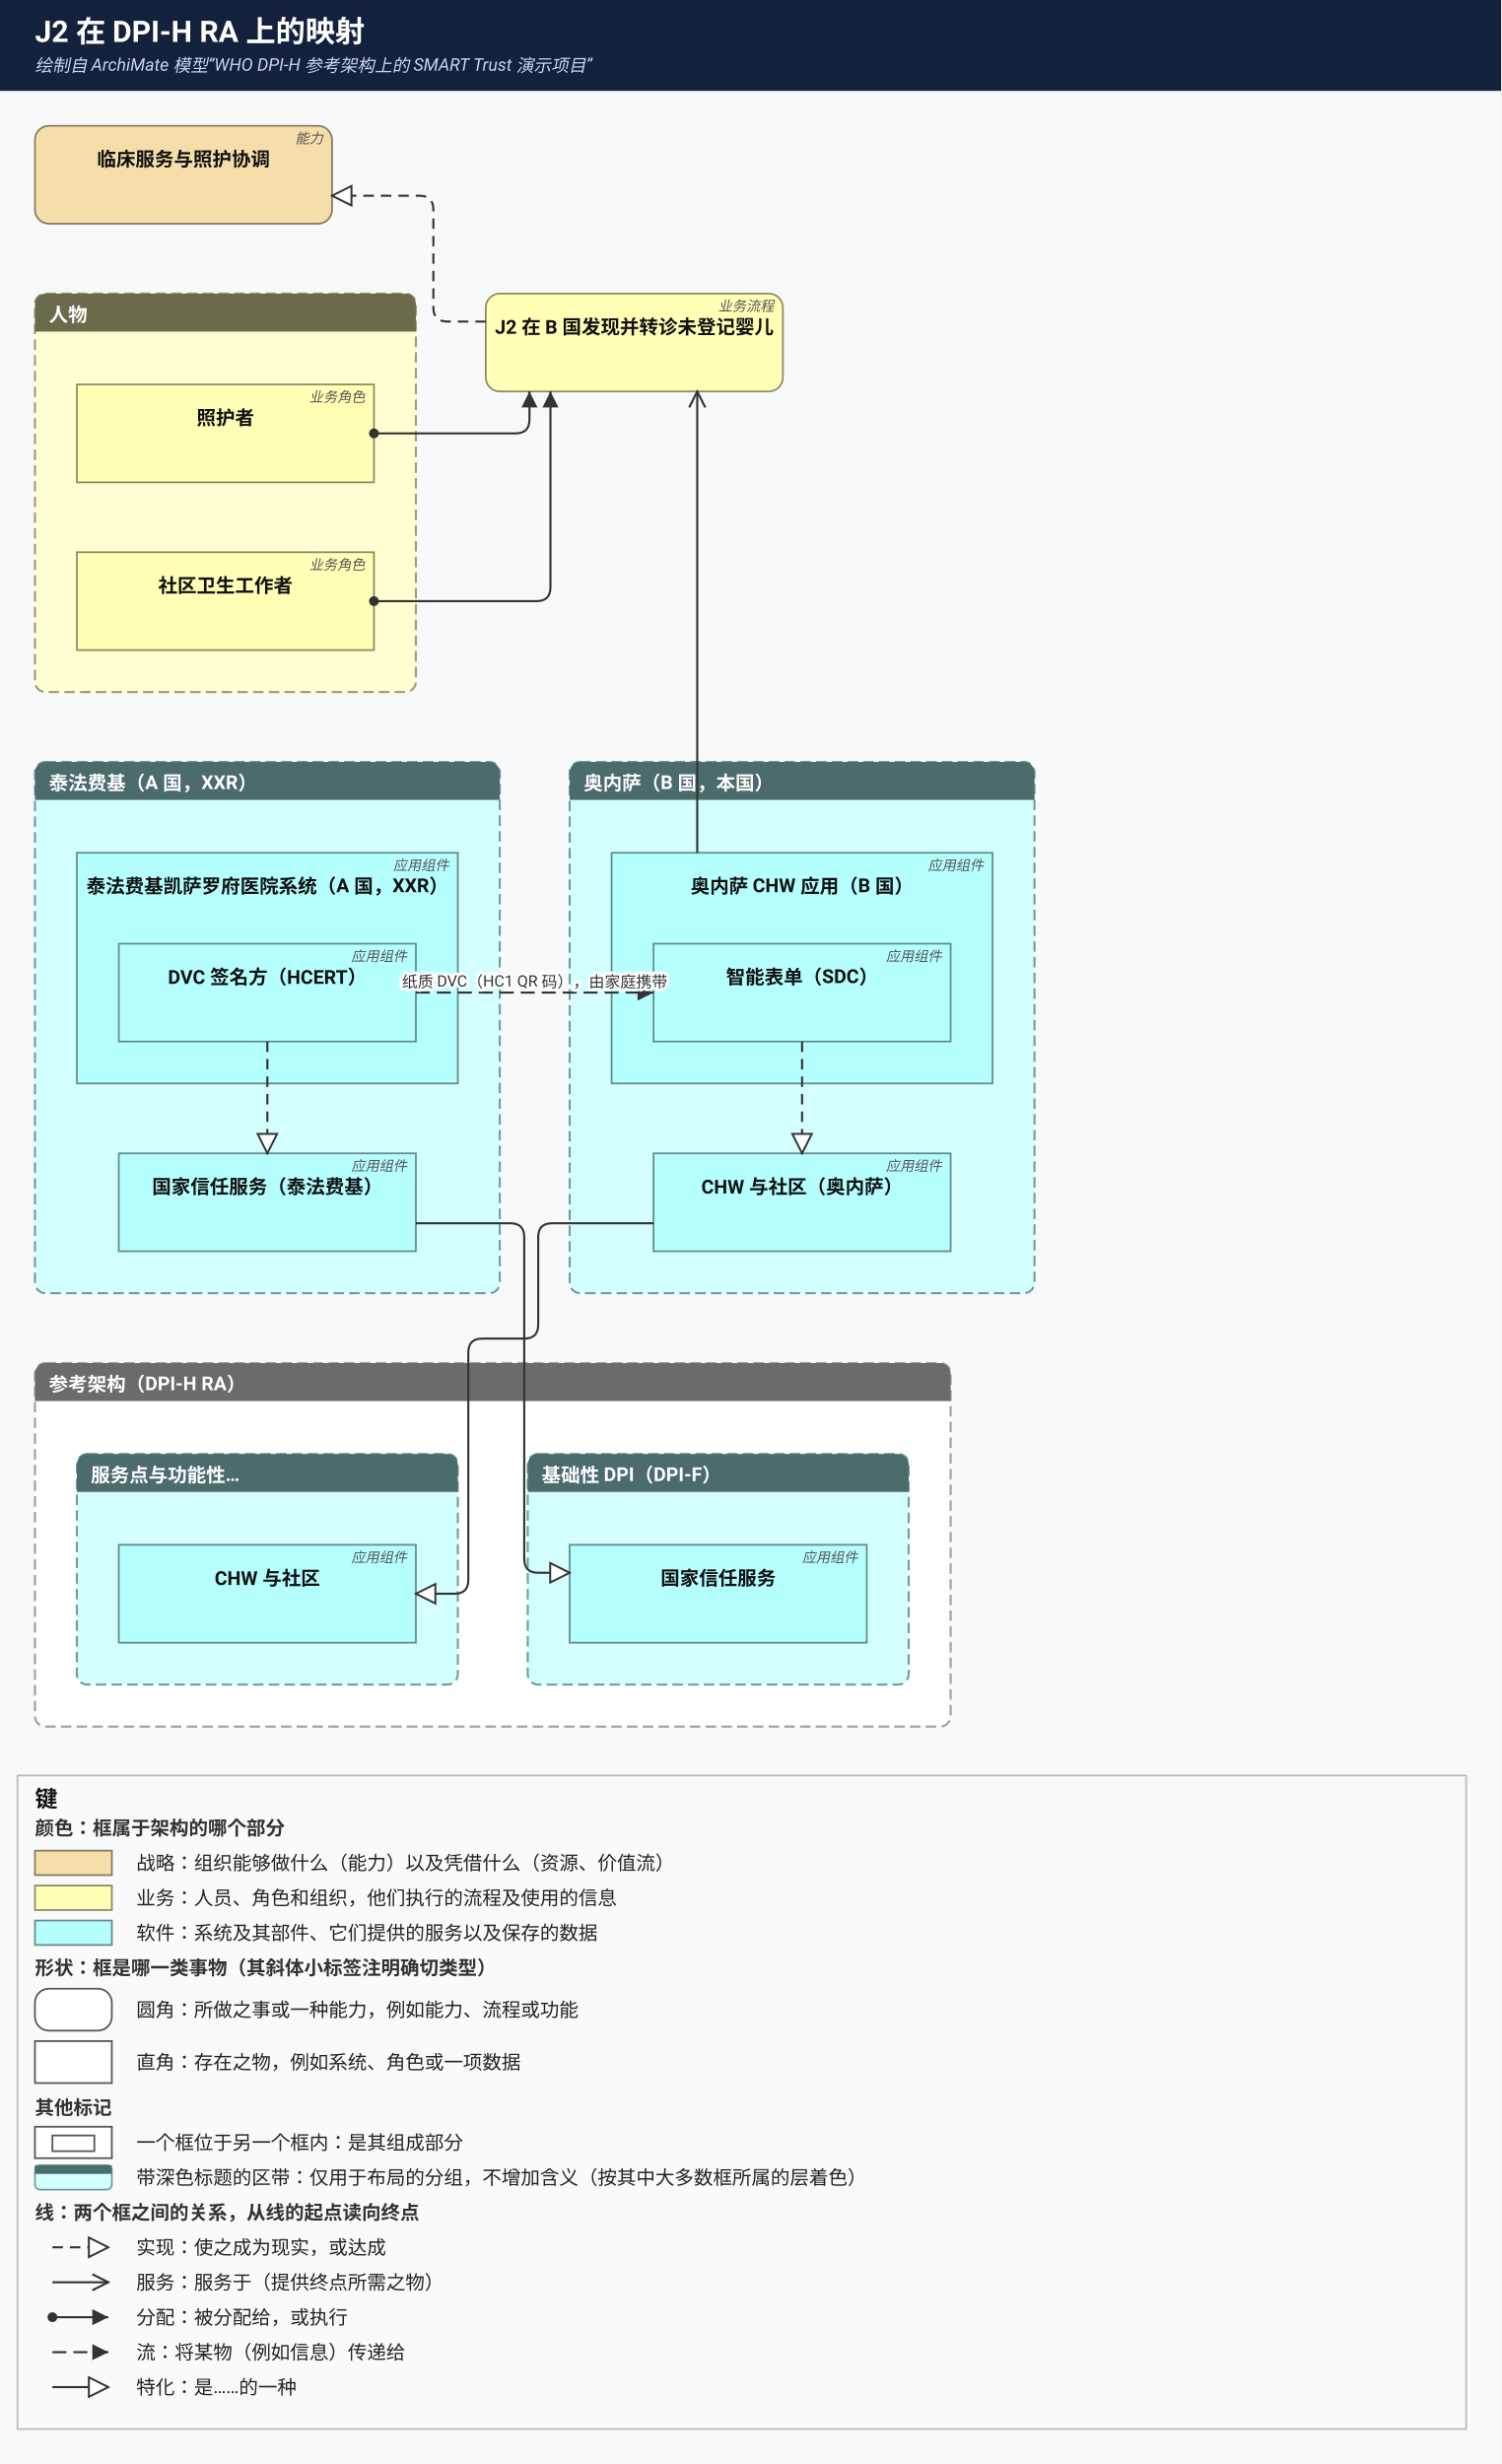
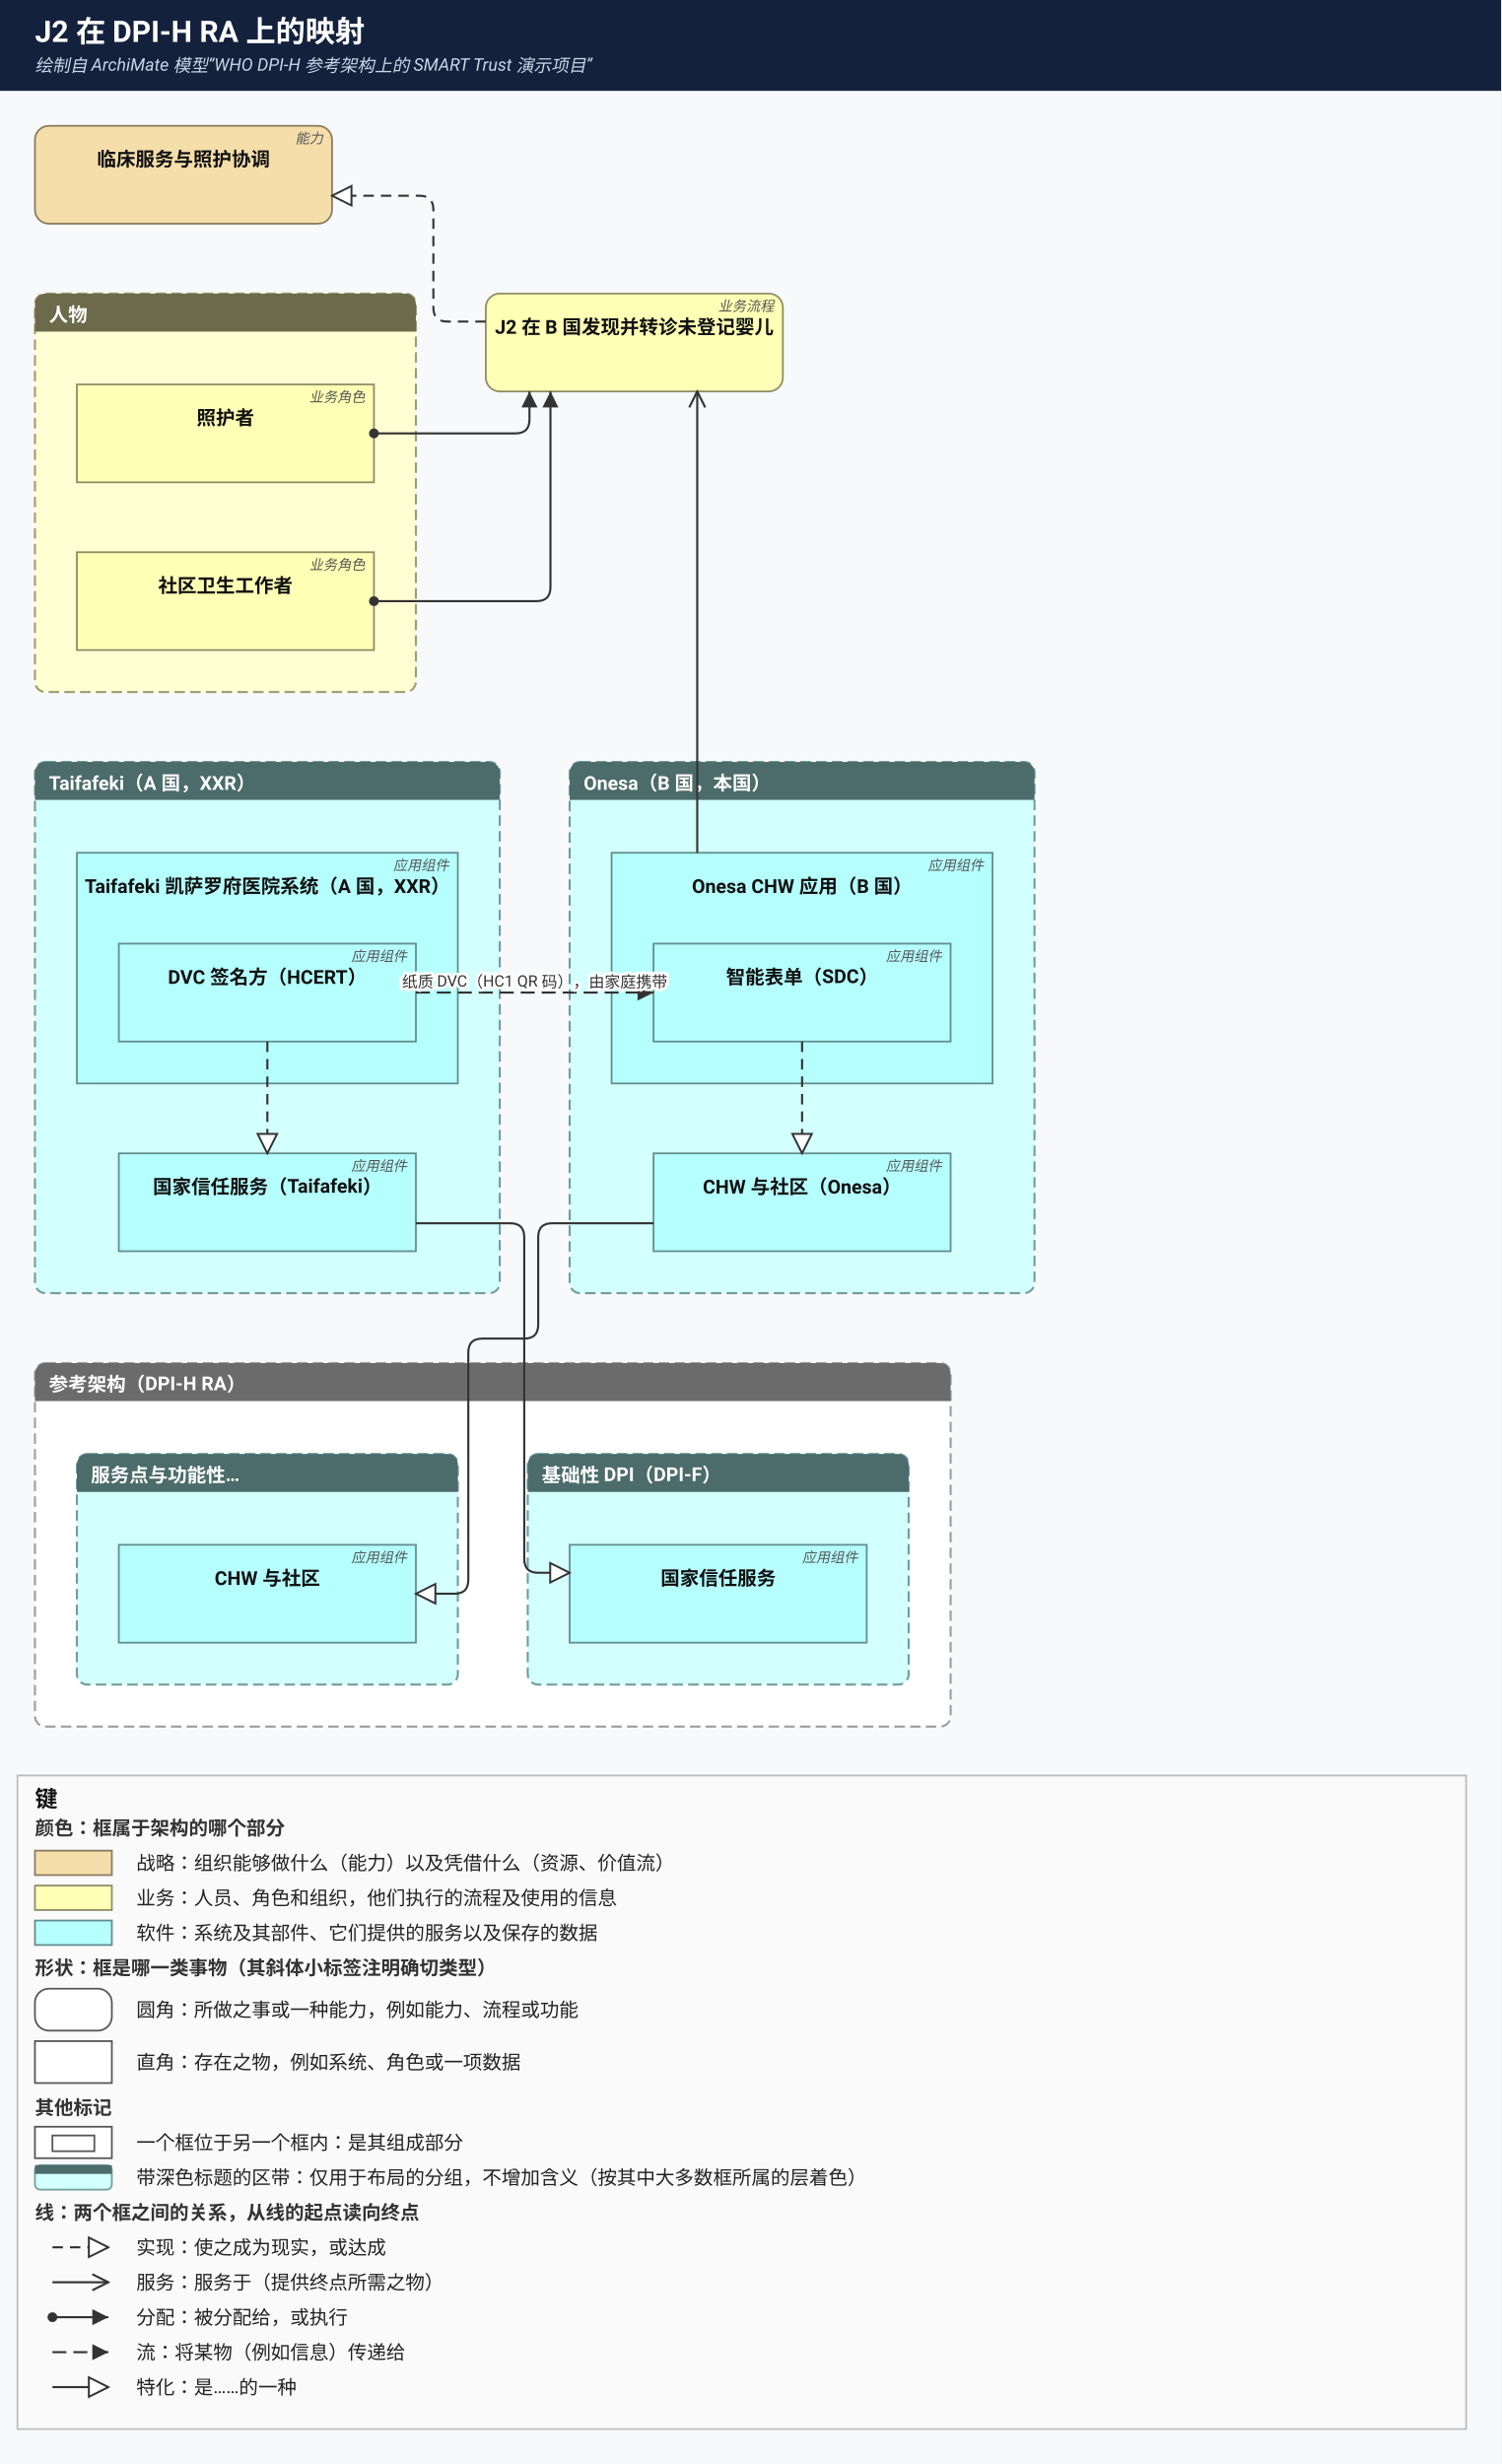
<svg xmlns="http://www.w3.org/2000/svg" viewBox="4 -48 859 1410" width="859" height="1410" role="img" aria-labelledby="av-title">
  <style>
.av-name{font:600 11px system-ui, -apple-system, "Segoe UI", Roboto, "Helvetica Neue", Arial, "Noto Sans", sans-serif;fill:#111}
.av-type{font:italic 8px system-ui, -apple-system, "Segoe UI", Roboto, "Helvetica Neue", Arial, "Noto Sans", sans-serif;fill:#555}
.av-group{font:600 11px system-ui, -apple-system, "Segoe UI", Roboto, "Helvetica Neue", Arial, "Noto Sans", sans-serif;fill:#333}
.av-note{font:10px system-ui, -apple-system, "Segoe UI", Roboto, "Helvetica Neue", Arial, "Noto Sans", sans-serif;fill:#222}
.av-key{font:11px system-ui, -apple-system, "Segoe UI", Roboto, "Helvetica Neue", Arial, "Noto Sans", sans-serif;fill:#222}
.av-keyh{font:600 11px system-ui, -apple-system, "Segoe UI", Roboto, "Helvetica Neue", Arial, "Noto Sans", sans-serif;fill:#333}
.av-keyt{font:700 13px system-ui, -apple-system, "Segoe UI", Roboto, "Helvetica Neue", Arial, "Noto Sans", sans-serif;fill:#111}
.av-rel{font:9px system-ui, -apple-system, "Segoe UI", Roboto, "Helvetica Neue", Arial, "Noto Sans", sans-serif;fill:#333;paint-order:stroke;stroke:#fff;stroke-width:3px}
a:hover rect,a:hover polygon,a:focus rect,a:focus polygon{stroke:#06c;stroke-width:2.5}
</style>
  <defs>
    <marker id="arrow-open" viewBox="0 0 12 12" refX="11" refY="6" markerWidth="11" markerHeight="11" orient="auto-start-reverse" markerUnits="userSpaceOnUse">
      <path d="M1 1 L11 6 L1 11" fill="none" stroke="#333" stroke-width="1.3" />
    </marker>
    <marker id="arrow-filled" viewBox="0 0 12 12" refX="11" refY="6" markerWidth="11" markerHeight="11" orient="auto-start-reverse" markerUnits="userSpaceOnUse">
      <path d="M1 1 L11 6 L1 11 Z" fill="#333" />
    </marker>
    <marker id="arrow-small" viewBox="0 0 10 10" refX="9" refY="5" markerWidth="8" markerHeight="8" orient="auto-start-reverse" markerUnits="userSpaceOnUse">
      <path d="M1 1 L9 5 L1 9" fill="none" stroke="#333" stroke-width="1.2" />
    </marker>
    <marker id="triangle-hollow" viewBox="0 0 14 14" refX="13" refY="7" markerWidth="13" markerHeight="13" orient="auto-start-reverse" markerUnits="userSpaceOnUse">
      <path d="M1 1 L13 7 L1 13 Z" fill="#fff" stroke="#333" stroke-width="1.2" />
    </marker>
    <marker id="diamond-filled" viewBox="0 0 16 10" refX="1" refY="5" markerWidth="16" markerHeight="10" orient="auto-start-reverse" markerUnits="userSpaceOnUse">
      <path d="M1 5 L8 1 L15 5 L8 9 Z" fill="#333" />
    </marker>
    <marker id="diamond-hollow" viewBox="0 0 16 10" refX="1" refY="5" markerWidth="16" markerHeight="10" orient="auto-start-reverse" markerUnits="userSpaceOnUse">
      <path d="M1 5 L8 1 L15 5 L8 9 Z" fill="#fff" stroke="#333" stroke-width="1.2" />
    </marker>
    <marker id="dot" viewBox="0 0 8 8" refX="4" refY="4" markerWidth="7" markerHeight="7" orient="auto" markerUnits="userSpaceOnUse">
      <circle cx="4" cy="4" r="3.2" fill="#333" />
    </marker>
    <pattern id="missing" width="8" height="8" patternUnits="userSpaceOnUse" patternTransform="rotate(45)">
      <rect width="8" height="8" fill="#fff" />
      <line x1="0" y1="0" x2="0" y2="8" stroke="#d33" stroke-width="2" />
    </pattern>
  </defs>
  <rect x="4" y="-48" width="859" height="1410" fill="#f8f9fb" />
  <rect x="4" y="-48" width="859" height="52" fill="#14213d" />
  <text x="24" y="-24" style="font:700 17px system-ui, -apple-system, &quot;Segoe UI&quot;, Roboto, &quot;Helvetica Neue&quot;, Arial, &quot;Noto Sans&quot;, sans-serif;fill:#fff">J2 在 DPI-H RA 上的映射</text>
  <text x="24" y="-7" style="font:italic 10px system-ui, -apple-system, &quot;Segoe UI&quot;, Roboto, &quot;Helvetica Neue&quot;, Arial, &quot;Noto Sans&quot;, sans-serif;fill:#c9d6e6">绘制自 ArchiMate 模型“WHO DPI-H 参考架构上的 SMART Trust 演示项目”</text>
  <a href="../../../zh/smart-trust-demo/archimate/0.1.0/element/clinical-services-care-coordination/" target="_top">
    <rect x="24" y="24" width="170" height="56" rx="8" fill="#f5deaa" stroke="#877a5e" stroke-width="1" />
    <text class="av-type" x="189" y="34" text-anchor="end">能力</text>
    <text class="av-name" x="109" y="47" text-anchor="middle">
      <tspan x="109" dy="0">临床服务与照护协调</tspan>
    </text>
  </a>
  <a href="../../../zh/smart-trust-demo/archimate/0.1.0/element/people/" target="_top">
    <rect x="24" y="120" width="218" height="228" rx="6" fill="#ffffd3" stroke="#9e9e70" stroke-width="1.2" stroke-dasharray="6 3" />
    <path d="M24 126 a6 6 0 0 1 6 -6 h206 a6 6 0 0 1 6 6 v15.75 h-218 z" fill="#6b6b4c" />
    <text class="av-group" x="32" y="136" style="fill:#fff">人物</text>
  </a>
  <a href="../../../zh/smart-trust-demo/archimate/0.1.0/element/caregiver/" target="_top">
    <rect x="48" y="172" width="170" height="56" fill="#ffffb5" stroke="#8c8c64" stroke-width="1" />
    <text class="av-type" x="213" y="182" text-anchor="end">业务角色</text>
    <text class="av-name" x="133" y="195" text-anchor="middle">
      <tspan x="133" dy="0">照护者</tspan>
    </text>
  </a>
  <a href="../../../zh/smart-trust-demo/archimate/0.1.0/element/community-health-worker/" target="_top">
    <rect x="48" y="268" width="170" height="56" fill="#ffffb5" stroke="#8c8c64" stroke-width="1" />
    <text class="av-type" x="213" y="278" text-anchor="end">业务角色</text>
    <text class="av-name" x="133" y="291" text-anchor="middle">
      <tspan x="133" dy="0">社区卫生工作者</tspan>
    </text>
  </a>
  <a href="../../../zh/smart-trust-demo/archimate/0.1.0/element/j2-discover-and-refer-an-unregistered-infant-in-country-b/" target="_top">
    <rect x="282" y="120" width="170" height="56" rx="8" fill="#ffffb5" stroke="#8c8c64" stroke-width="1" />
    <text class="av-type" x="447" y="130" text-anchor="end">业务流程</text>
    <text class="av-name" x="367" y="143" text-anchor="middle">
      <tspan x="367" dy="0">J2 在 B 国发现并转诊未登记婴儿</tspan>
    </text>
  </a>
  <a href="../../../zh/smart-trust-demo/archimate/0.1.0/element/taifafeki-country-a-xxr/" target="_top">
    <rect x="24" y="388" width="266" height="304" rx="6" fill="#d3ffff" stroke="#709e9e" stroke-width="1.2" stroke-dasharray="6 3" />
    <path d="M24 394 a6 6 0 0 1 6 -6 h254 a6 6 0 0 1 6 6 v15.75 h-266 z" fill="#4c6b6b" />
-     <text class="av-group" x="32" y="404" style="fill:#fff">泰法费基（A 国，XXR）</text>
+     <text class="av-group" x="32" y="404" style="fill:#fff">Taifafeki（A 国，XXR）</text>
  </a>
  <a href="../../../zh/smart-trust-demo/archimate/0.1.0/element/kesaro-provincial-hospital-system-taifafeki-country-a-xxr/" target="_top">
    <rect x="48" y="440" width="218" height="132" fill="#b5ffff" stroke="#648c8c" stroke-width="1" />
    <text class="av-type" x="261" y="450" text-anchor="end">应用组件</text>
    <text class="av-name" x="157" y="463" text-anchor="middle">
-       <tspan x="157" dy="0">泰法费基凯萨罗府医院系统（A 国，XXR）</tspan>
+       <tspan x="157" dy="0">Taifafeki 凯萨罗府医院系统（A 国，XXR）</tspan>
    </text>
  </a>
  <a href="../../../zh/smart-trust-demo/archimate/0.1.0/element/dvc-signer-hcert/" target="_top">
    <rect x="72" y="492" width="170" height="56" fill="#b5ffff" stroke="#648c8c" stroke-width="1" />
    <text class="av-type" x="237" y="502" text-anchor="end">应用组件</text>
    <text class="av-name" x="157" y="515" text-anchor="middle">
      <tspan x="157" dy="0">DVC 签名方（HCERT）</tspan>
    </text>
  </a>
  <a href="../../../zh/smart-trust-demo/archimate/0.1.0/element/national-trust-services-taifafeki/" target="_top">
    <rect x="72" y="612" width="170" height="56" fill="#b5ffff" stroke="#648c8c" stroke-width="1" />
    <text class="av-type" x="237" y="622" text-anchor="end">应用组件</text>
    <text class="av-name" x="157" y="635" text-anchor="middle">
-       <tspan x="157" dy="0">国家信任服务（泰法费基）</tspan>
+       <tspan x="157" dy="0">国家信任服务（Taifafeki）</tspan>
    </text>
  </a>
  <a href="../../../zh/smart-trust-demo/archimate/0.1.0/element/onesa-country-b-home/" target="_top">
    <rect x="330" y="388" width="266" height="304" rx="6" fill="#d3ffff" stroke="#709e9e" stroke-width="1.2" stroke-dasharray="6 3" />
    <path d="M330 394 a6 6 0 0 1 6 -6 h254 a6 6 0 0 1 6 6 v15.75 h-266 z" fill="#4c6b6b" />
-     <text class="av-group" x="338" y="404" style="fill:#fff">奥内萨（B 国，本国）</text>
+     <text class="av-group" x="338" y="404" style="fill:#fff">Onesa（B 国，本国）</text>
  </a>
  <a href="../../../zh/smart-trust-demo/archimate/0.1.0/element/chw-app-onesa-country-b/" target="_top">
    <rect x="354" y="440" width="218" height="132" fill="#b5ffff" stroke="#648c8c" stroke-width="1" />
    <text class="av-type" x="567" y="450" text-anchor="end">应用组件</text>
    <text class="av-name" x="463" y="463" text-anchor="middle">
-       <tspan x="463" dy="0">奥内萨 CHW 应用（B 国）</tspan>
+       <tspan x="463" dy="0">Onesa CHW 应用（B 国）</tspan>
    </text>
  </a>
  <a href="../../../zh/smart-trust-demo/archimate/0.1.0/element/smart-forms-sdc/" target="_top">
    <rect x="378" y="492" width="170" height="56" fill="#b5ffff" stroke="#648c8c" stroke-width="1" />
    <text class="av-type" x="543" y="502" text-anchor="end">应用组件</text>
    <text class="av-name" x="463" y="515" text-anchor="middle">
      <tspan x="463" dy="0">智能表单（SDC）</tspan>
    </text>
  </a>
  <a href="../../../zh/smart-trust-demo/archimate/0.1.0/element/chw-community-onesa/" target="_top">
    <rect x="378" y="612" width="170" height="56" fill="#b5ffff" stroke="#648c8c" stroke-width="1" />
    <text class="av-type" x="543" y="622" text-anchor="end">应用组件</text>
    <text class="av-name" x="463" y="635" text-anchor="middle">
-       <tspan x="463" dy="0">CHW 与社区（奥内萨）</tspan>
+       <tspan x="463" dy="0">CHW 与社区（Onesa）</tspan>
    </text>
  </a>
  <a href="../../../zh/smart-trust-demo/archimate/0.1.0/element/reference-architecture-dpi-h-ra/" target="_top">
    <rect x="24" y="732" width="524" height="208" rx="6" fill="#ffffff" stroke="#9e9e9e" stroke-width="1.2" stroke-dasharray="6 3" />
    <path d="M24 738 a6 6 0 0 1 6 -6 h512 a6 6 0 0 1 6 6 v15.75 h-524 z" fill="#6b6b6b" />
    <text class="av-group" x="32" y="748" style="fill:#fff">参考架构（DPI-H RA）</text>
  </a>
  <a href="../../../zh/smart-trust-demo/archimate/0.1.0/element/point-of-service-functional-applications/" target="_top">
    <rect x="48" y="784" width="218" height="132" rx="6" fill="#d3ffff" stroke="#709e9e" stroke-width="1.2" stroke-dasharray="6 3" />
    <path d="M48 790 a6 6 0 0 1 6 -6 h206 a6 6 0 0 1 6 6 v15.75 h-218 z" fill="#4c6b6b" />
    <text class="av-group" x="56" y="800" style="fill:#fff">服务点与功能性…</text>
  </a>
  <a href="../../../zh/smart-trust-demo/archimate/0.1.0/element/chw-community/" target="_top">
    <rect x="72" y="836" width="170" height="56" fill="#b5ffff" stroke="#648c8c" stroke-width="1" />
    <text class="av-type" x="237" y="846" text-anchor="end">应用组件</text>
    <text class="av-name" x="157" y="859" text-anchor="middle">
      <tspan x="157" dy="0">CHW 与社区</tspan>
    </text>
  </a>
  <a href="../../../zh/smart-trust-demo/archimate/0.1.0/element/foundational-dpi-dpi-f/" target="_top">
    <rect x="306" y="784" width="218" height="132" rx="6" fill="#d3ffff" stroke="#709e9e" stroke-width="1.2" stroke-dasharray="6 3" />
    <path d="M306 790 a6 6 0 0 1 6 -6 h206 a6 6 0 0 1 6 6 v15.75 h-218 z" fill="#4c6b6b" />
    <text class="av-group" x="314" y="800" style="fill:#fff">基础性 DPI（DPI-F）</text>
  </a>
  <a href="../../../zh/smart-trust-demo/archimate/0.1.0/element/national-trust-services/" target="_top">
    <rect x="330" y="836" width="170" height="56" fill="#b5ffff" stroke="#648c8c" stroke-width="1" />
    <text class="av-type" x="495" y="846" text-anchor="end">应用组件</text>
    <text class="av-name" x="415" y="859" text-anchor="middle">
      <tspan x="415" dy="0">国家信任服务</tspan>
    </text>
  </a>
  <a href="../../../zh/smart-trust-demo/archimate/0.1.0/relationship/id-aeaebf6aec985b1c8449ea3ecb74074b/" target="_top">
    <path d="M218 200 L299 200 Q307 200 307 192 L307 176" fill="none" stroke="#333" stroke-width="1.2" marker-start="url(#dot)" marker-end="url(#arrow-filled)" />
    <path d="M218 200 L299 200 Q307 200 307 192 L307 176" fill="none" stroke="transparent" stroke-width="8" />
  </a>
  <a href="../../../zh/smart-trust-demo/archimate/0.1.0/relationship/id-eab30403921152299e8ce54020511cf9/" target="_top">
    <path d="M218 296 L311 296 Q319 296 319 288 L319 176" fill="none" stroke="#333" stroke-width="1.2" marker-start="url(#dot)" marker-end="url(#arrow-filled)" />
    <path d="M218 296 L311 296 Q319 296 319 288 L319 176" fill="none" stroke="transparent" stroke-width="8" />
  </a>
  <a href="../../../zh/smart-trust-demo/archimate/0.1.0/relationship/id-2c6b448e53375a6fbb2d63159f9ddba0/" target="_top">
    <path d="M282 136 L260 136 Q252 136 252 128 L252 72 Q252 64 244 64 L194 64" fill="none" stroke="#333" stroke-width="1.2" stroke-dasharray="6 4" marker-end="url(#triangle-hollow)" />
    <path d="M282 136 L260 136 Q252 136 252 128 L252 72 Q252 64 244 64 L194 64" fill="none" stroke="transparent" stroke-width="8" />
  </a>
  <a href="../../../zh/smart-trust-demo/archimate/0.1.0/relationship/id-b2ed2a33c41058dfa774ce60c12ccc8e/" target="_top">
    <path d="M157 548 L157 612" fill="none" stroke="#333" stroke-width="1.2" stroke-dasharray="6 4" marker-end="url(#triangle-hollow)" />
    <path d="M157 548 L157 612" fill="none" stroke="transparent" stroke-width="8" />
  </a>
  <a href="../../../zh/smart-trust-demo/archimate/0.1.0/relationship/id-08909a1d794551be8b82d3982bc77dbb/" target="_top">
    <path d="M242 520 L302 520 Q310 520 318 520 L378 520" fill="none" stroke="#333" stroke-width="1.2" stroke-dasharray="8 4" marker-end="url(#arrow-filled)" />
    <path d="M242 520 L302 520 Q310 520 318 520 L378 520" fill="none" stroke="transparent" stroke-width="8" />
    <text class="av-rel" x="310" y="517" text-anchor="middle">纸质 DVC（HC1 QR 码），由家庭携带</text>
  </a>
  <a href="../../../zh/smart-trust-demo/archimate/0.1.0/relationship/id-ddd5d6874e615d5589608b0b8d2eea59/" target="_top">
    <path d="M242 652 L296 652 Q304 652 304 660 L304 844 Q304 852 312 852 L330 852" fill="none" stroke="#333" stroke-width="1.2" marker-end="url(#triangle-hollow)" />
    <path d="M242 652 L296 652 Q304 652 304 660 L304 844 Q304 852 312 852 L330 852" fill="none" stroke="transparent" stroke-width="8" />
  </a>
  <a href="../../../zh/smart-trust-demo/archimate/0.1.0/relationship/id-a55976d3a9f65bec8485ffc9c1c1c60e/" target="_top">
    <path d="M403 440 L403 176" fill="none" stroke="#333" stroke-width="1.2" marker-end="url(#arrow-open)" />
    <path d="M403 440 L403 176" fill="none" stroke="transparent" stroke-width="8" />
  </a>
  <a href="../../../zh/smart-trust-demo/archimate/0.1.0/relationship/id-a86c58fdc6f35c1aa23a05a9974019c6/" target="_top">
    <path d="M463 548 L463 612" fill="none" stroke="#333" stroke-width="1.2" stroke-dasharray="6 4" marker-end="url(#triangle-hollow)" />
    <path d="M463 548 L463 612" fill="none" stroke="transparent" stroke-width="8" />
  </a>
  <a href="../../../zh/smart-trust-demo/archimate/0.1.0/relationship/id-c203dedcf52053f6889e0c2cffe5e0c8/" target="_top">
    <path d="M378 652 L320 652 Q312 652 312 660 L312 710 Q312 718 304 718 L280 718 Q272 718 272 726 L272 856 Q272 864 264 864 L242 864" fill="none" stroke="#333" stroke-width="1.2" marker-end="url(#triangle-hollow)" />
    <path d="M378 652 L320 652 Q312 652 312 660 L312 710 Q312 718 304 718 L280 718 Q272 718 272 726 L272 856 Q272 864 264 864 L242 864" fill="none" stroke="transparent" stroke-width="8" />
  </a>
  <g class="av-legend">
    <rect x="14" y="968" width="829" height="374" fill="#fafafa" stroke="#bbb" />
    <text class="av-keyt" x="24" y="986">键</text>
    <text class="av-keyh" x="24" y="1002">颜色：框属于架构的哪个部分</text>
    <rect x="24" y="1011" width="44" height="14" fill="#f5deaa" stroke="#877a5e" />
    <text class="av-key" x="82" y="1022">战略：组织能够做什么（能力）以及凭借什么（资源、价值流）</text>
    <rect x="24" y="1031" width="44" height="14" fill="#ffffb5" stroke="#8c8c64" />
    <text class="av-key" x="82" y="1042">业务：人员、角色和组织，他们执行的流程及使用的信息</text>
    <rect x="24" y="1051" width="44" height="14" fill="#b5ffff" stroke="#648c8c" />
    <text class="av-key" x="82" y="1062">软件：系统及其部件、它们提供的服务以及保存的数据</text>
    <text class="av-keyh" x="24" y="1082">形状：框是哪一类事物（其斜体小标签注明确切类型）</text>
    <rect x="24" y="1090" width="44" height="24" rx="8" fill="#fff" stroke="#555" />
    <text class="av-key" x="82" y="1106">圆角：所做之事或一种能力，例如能力、流程或功能</text>
    <rect x="24" y="1120" width="44" height="24" fill="#fff" stroke="#555" />
    <text class="av-key" x="82" y="1136">直角：存在之物，例如系统、角色或一项数据</text>
    <text class="av-keyh" x="24" y="1162">其他标记</text>
    <rect x="24" y="1169" width="44" height="18" fill="#fff" stroke="#555" />
    <rect x="34" y="1174" width="24" height="9" fill="#fff" stroke="#555" />
    <text class="av-key" x="82" y="1182">一个框位于另一个框内：是其组成部分</text>
    <rect x="24" y="1191" width="44" height="14" rx="3" fill="#d3ffff" stroke="#709e9e" />
    <rect x="24" y="1191" width="44" height="5" fill="#4c6b6b" />
    <text class="av-key" x="82" y="1202">带深色标题的区带：仅用于布局的分组，不增加含义（按其中大多数框所属的层着色）</text>
    <text class="av-keyh" x="24" y="1222">线：两个框之间的关系，从线的起点读向终点</text>
    <path d="M34 1238 L66 1238" fill="none" stroke="#333" stroke-width="1.2" stroke-dasharray="6 4" marker-end="url(#triangle-hollow)" />
    <text class="av-key" x="82" y="1242">实现：使之成为现实，或达成</text>
    <path d="M34 1258 L66 1258" fill="none" stroke="#333" stroke-width="1.2" marker-end="url(#arrow-open)" />
    <text class="av-key" x="82" y="1262">服务：服务于（提供终点所需之物）</text>
    <path d="M34 1278 L66 1278" fill="none" stroke="#333" stroke-width="1.2" marker-start="url(#dot)" marker-end="url(#arrow-filled)" />
    <text class="av-key" x="82" y="1282">分配：被分配给，或执行</text>
    <path d="M34 1298 L66 1298" fill="none" stroke="#333" stroke-width="1.2" stroke-dasharray="8 4" marker-end="url(#arrow-filled)" />
    <text class="av-key" x="82" y="1302">流：将某物（例如信息）传递给</text>
    <path d="M34 1318 L66 1318" fill="none" stroke="#333" stroke-width="1.2" marker-end="url(#triangle-hollow)" />
    <text class="av-key" x="82" y="1322">特化：是……的一种</text>
  </g>
</svg>
